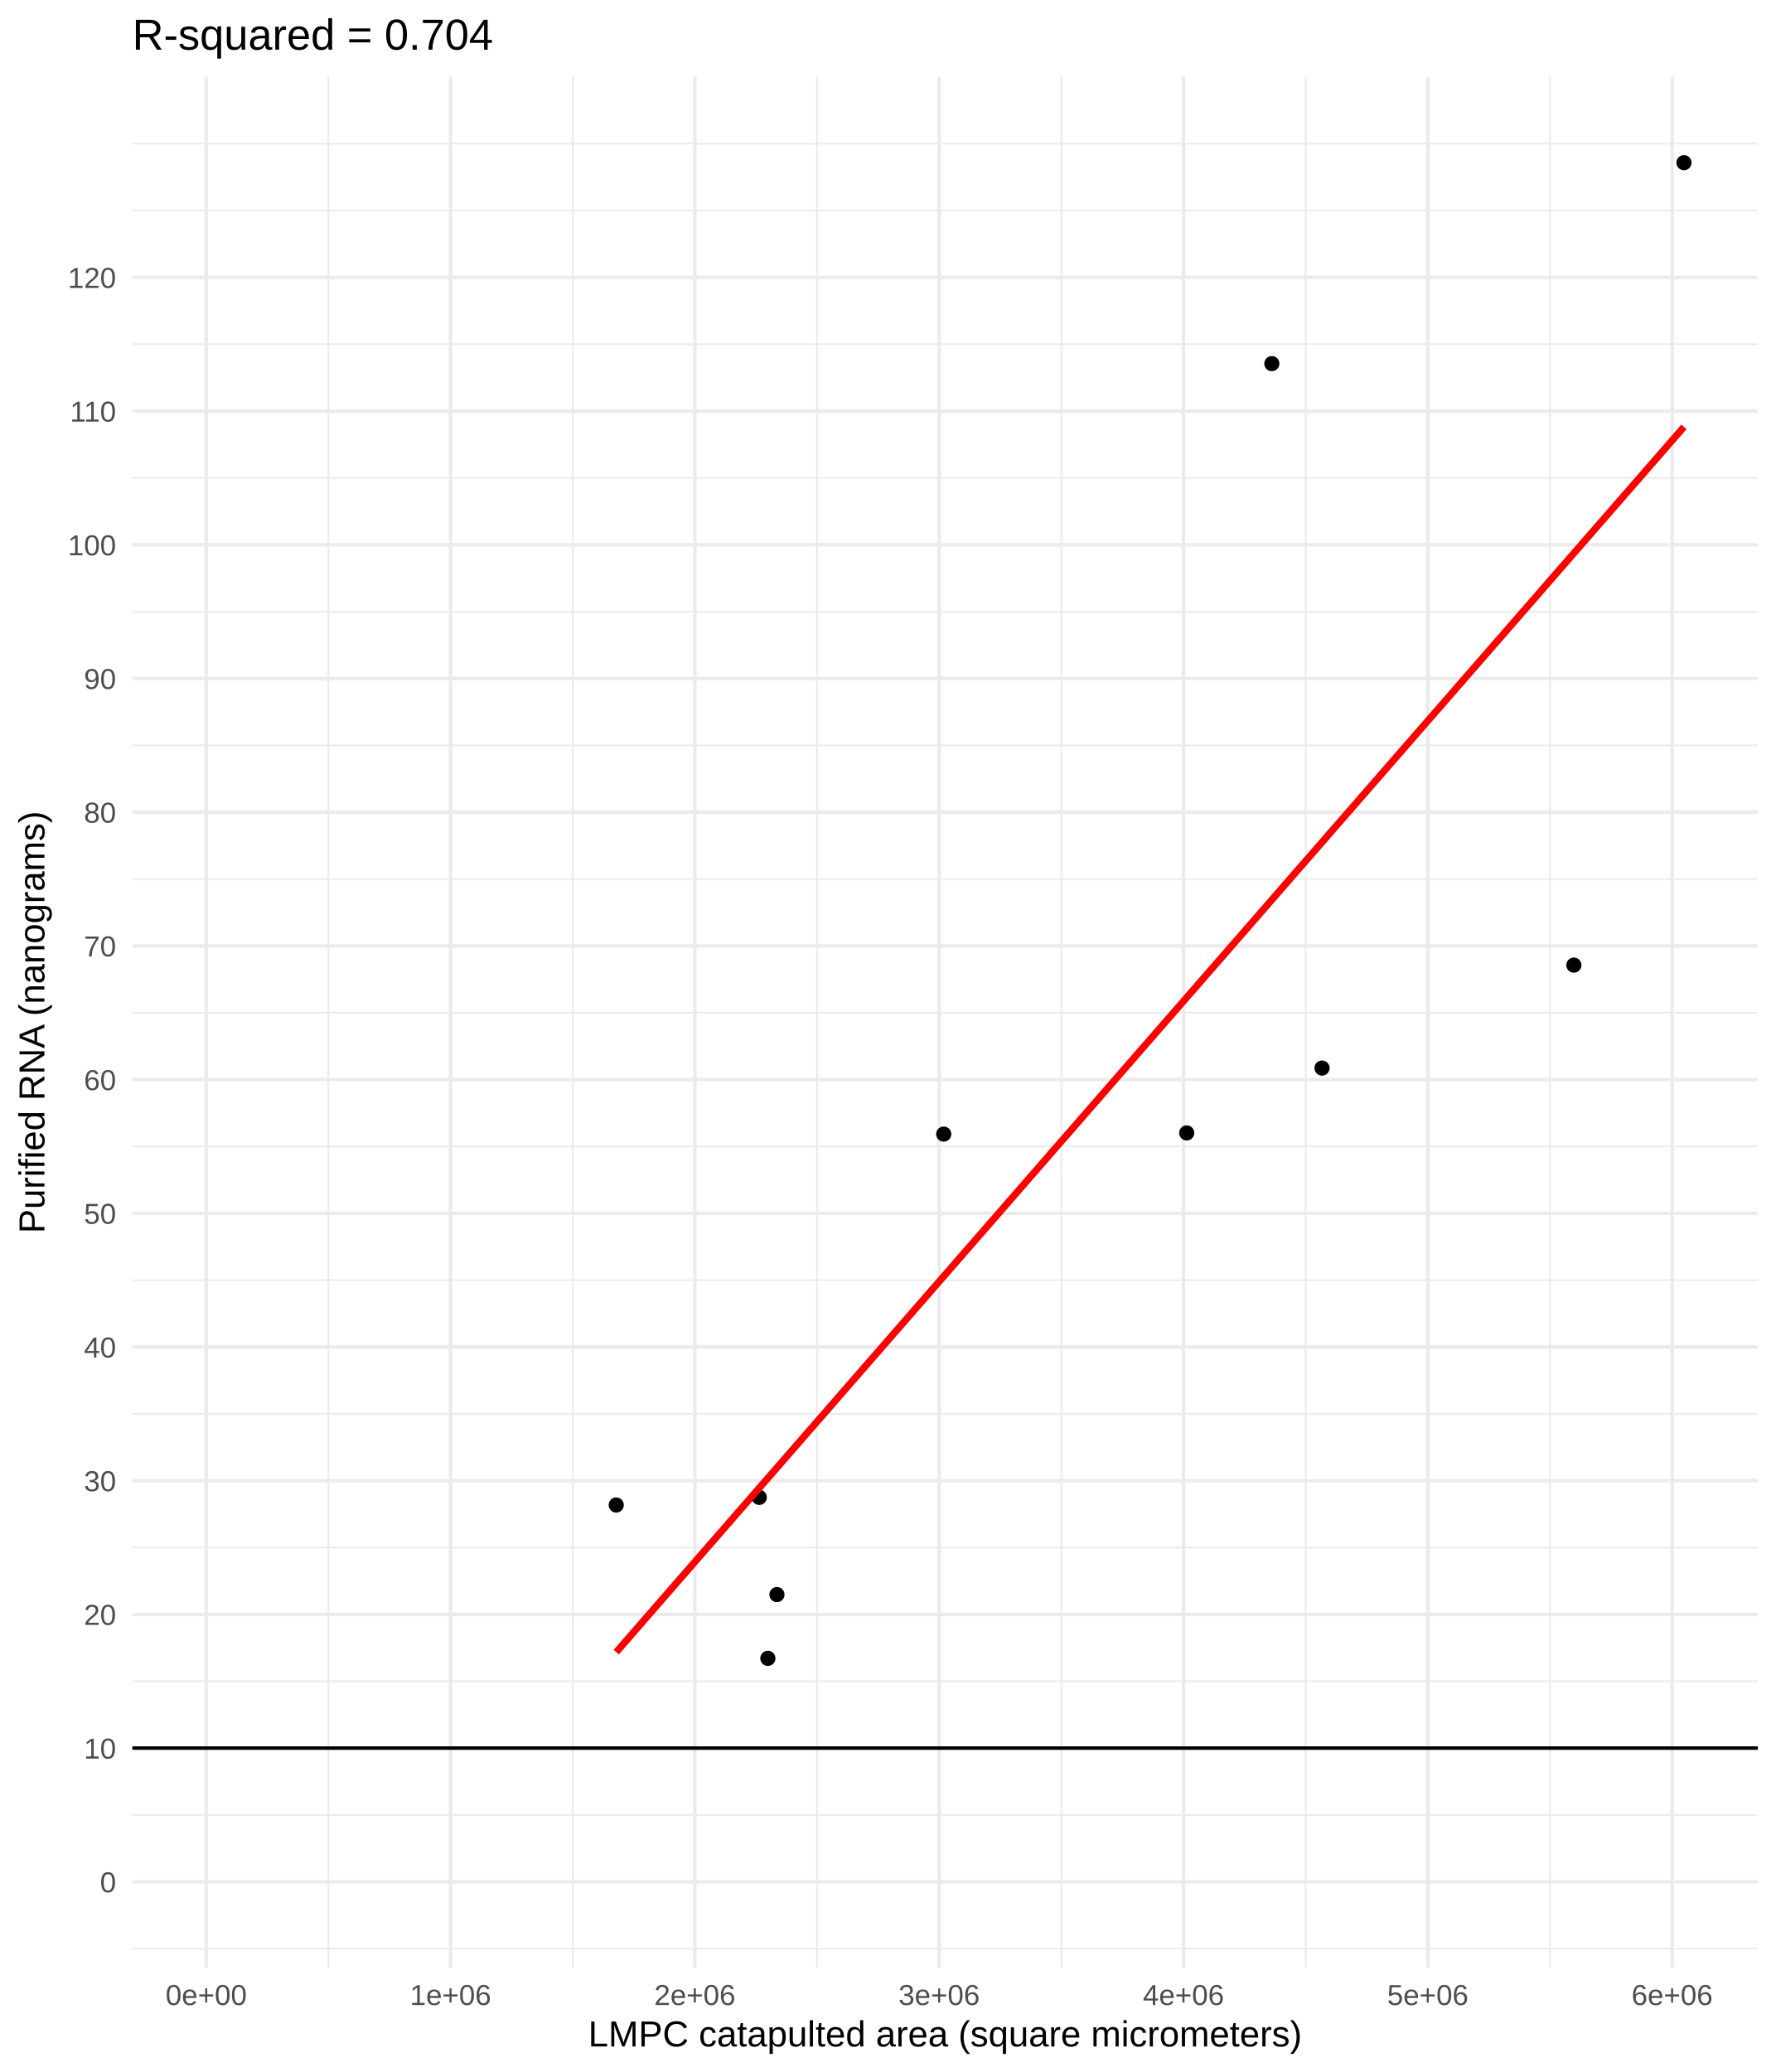
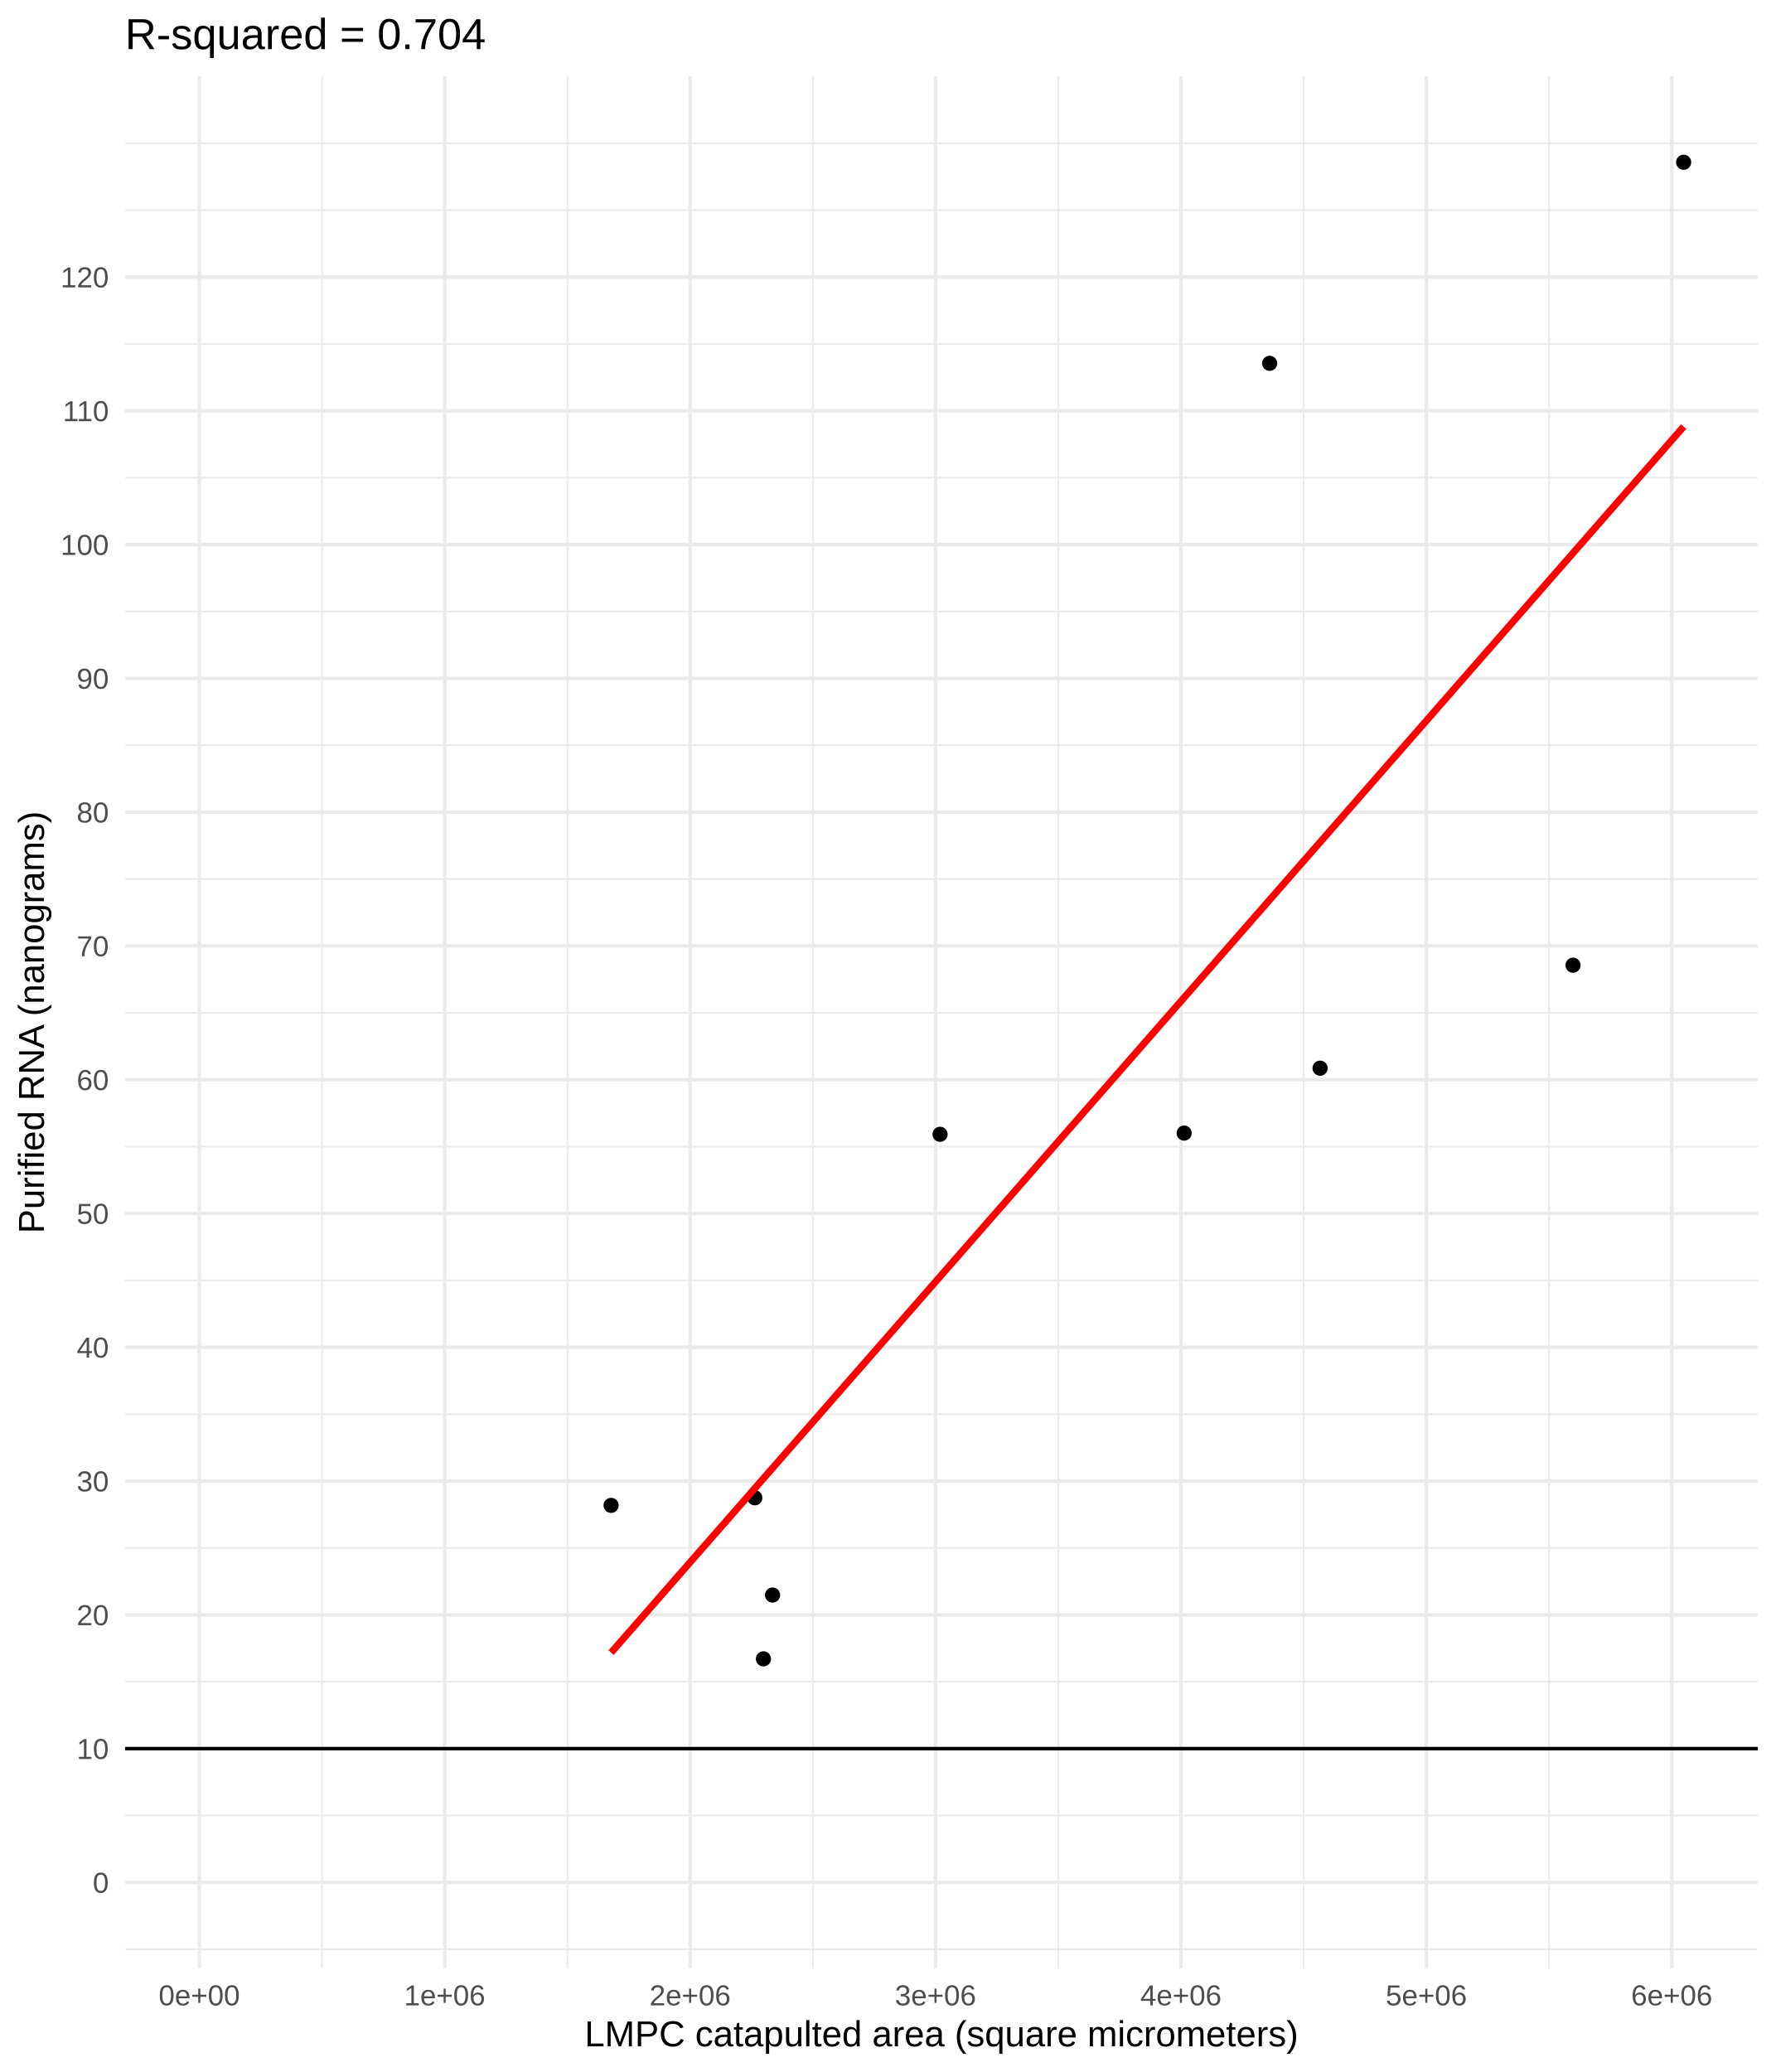
<svg xmlns="http://www.w3.org/2000/svg" class="svglite" width="540.00pt" height="630.00pt" viewBox="0 0 540.00 630.00">
  <defs>
    <style type="text/css">
    .svglite line, .svglite polyline, .svglite polygon, .svglite path, .svglite rect, .svglite circle {
      fill: none;
      stroke: #000000;
      stroke-linecap: round;
      stroke-linejoin: round;
      stroke-miterlimit: 10.00;
    }
    .svglite text {
      white-space: pre;
    }
  </style>
  </defs>
  <rect width="100%" height="100%" style="stroke: none; fill: none;" />
  <defs>
    <clipPath id="cpMC4wMHw1NDAuMDB8MC4wMHw2MzAuMDA=">
      <rect x="0.00" y="0.00" width="540.00" height="630.00" />
    </clipPath>
  </defs>
  <g clip-path="url(#cpMC4wMHw1NDAuMDB8MC4wMHw2MzAuMDA=)">
</g>
  <defs>
-     <clipPath id="cpNDAuMjR8NTM0LjUyfDIzLjMyfDU5OC4yOQ==">
-       <rect x="40.24" y="23.32" width="494.28" height="574.97" />
+     <clipPath id="cpMzguMDN8NTM0LjUyfDIzLjE4fDU5OC41MA==">
+       <rect x="38.03" y="23.18" width="496.49" height="575.33" />
    </clipPath>
  </defs>
-   <g clip-path="url(#cpNDAuMjR8NTM0LjUyfDIzLjMyfDU5OC4yOQ==)">
-     <polyline points="40.24,592.49 534.52,592.49 " style="stroke-width: 0.53; stroke: #EBEBEB; stroke-linecap: butt;" />
-     <polyline points="40.24,551.83 534.52,551.83 " style="stroke-width: 0.53; stroke: #EBEBEB; stroke-linecap: butt;" />
-     <polyline points="40.24,511.18 534.52,511.18 " style="stroke-width: 0.53; stroke: #EBEBEB; stroke-linecap: butt;" />
-     <polyline points="40.24,470.53 534.52,470.53 " style="stroke-width: 0.53; stroke: #EBEBEB; stroke-linecap: butt;" />
-     <polyline points="40.24,429.88 534.52,429.88 " style="stroke-width: 0.53; stroke: #EBEBEB; stroke-linecap: butt;" />
-     <polyline points="40.24,389.23 534.52,389.23 " style="stroke-width: 0.53; stroke: #EBEBEB; stroke-linecap: butt;" />
-     <polyline points="40.24,348.57 534.52,348.57 " style="stroke-width: 0.53; stroke: #EBEBEB; stroke-linecap: butt;" />
-     <polyline points="40.24,307.92 534.52,307.92 " style="stroke-width: 0.53; stroke: #EBEBEB; stroke-linecap: butt;" />
-     <polyline points="40.24,267.27 534.52,267.27 " style="stroke-width: 0.53; stroke: #EBEBEB; stroke-linecap: butt;" />
-     <polyline points="40.24,226.62 534.52,226.62 " style="stroke-width: 0.53; stroke: #EBEBEB; stroke-linecap: butt;" />
-     <polyline points="40.24,185.97 534.52,185.97 " style="stroke-width: 0.53; stroke: #EBEBEB; stroke-linecap: butt;" />
-     <polyline points="40.24,145.31 534.52,145.31 " style="stroke-width: 0.53; stroke: #EBEBEB; stroke-linecap: butt;" />
-     <polyline points="40.24,104.66 534.52,104.66 " style="stroke-width: 0.53; stroke: #EBEBEB; stroke-linecap: butt;" />
-     <polyline points="40.24,64.01 534.52,64.01 " style="stroke-width: 0.53; stroke: #EBEBEB; stroke-linecap: butt;" />
-     <polyline points="40.24,43.68 534.52,43.68 " style="stroke-width: 0.53; stroke: #EBEBEB; stroke-linecap: butt;" />
-     <polyline points="99.86,598.29 99.86,23.32 " style="stroke-width: 0.53; stroke: #EBEBEB; stroke-linecap: butt;" />
-     <polyline points="174.15,598.29 174.15,23.32 " style="stroke-width: 0.53; stroke: #EBEBEB; stroke-linecap: butt;" />
-     <polyline points="248.44,598.29 248.44,23.32 " style="stroke-width: 0.53; stroke: #EBEBEB; stroke-linecap: butt;" />
-     <polyline points="322.73,598.29 322.73,23.32 " style="stroke-width: 0.53; stroke: #EBEBEB; stroke-linecap: butt;" />
-     <polyline points="397.02,598.29 397.02,23.32 " style="stroke-width: 0.53; stroke: #EBEBEB; stroke-linecap: butt;" />
-     <polyline points="471.31,598.29 471.31,23.32 " style="stroke-width: 0.53; stroke: #EBEBEB; stroke-linecap: butt;" />
-     <polyline points="40.24,572.16 534.52,572.16 " style="stroke-width: 1.07; stroke: #EBEBEB; stroke-linecap: butt;" />
-     <polyline points="40.24,531.51 534.52,531.51 " style="stroke-width: 1.07; stroke: #EBEBEB; stroke-linecap: butt;" />
-     <polyline points="40.24,490.86 534.52,490.86 " style="stroke-width: 1.07; stroke: #EBEBEB; stroke-linecap: butt;" />
-     <polyline points="40.24,450.20 534.52,450.20 " style="stroke-width: 1.07; stroke: #EBEBEB; stroke-linecap: butt;" />
-     <polyline points="40.24,409.55 534.52,409.55 " style="stroke-width: 1.07; stroke: #EBEBEB; stroke-linecap: butt;" />
-     <polyline points="40.24,368.90 534.52,368.90 " style="stroke-width: 1.07; stroke: #EBEBEB; stroke-linecap: butt;" />
-     <polyline points="40.24,328.25 534.52,328.25 " style="stroke-width: 1.07; stroke: #EBEBEB; stroke-linecap: butt;" />
-     <polyline points="40.24,287.60 534.52,287.60 " style="stroke-width: 1.07; stroke: #EBEBEB; stroke-linecap: butt;" />
-     <polyline points="40.24,246.94 534.52,246.94 " style="stroke-width: 1.07; stroke: #EBEBEB; stroke-linecap: butt;" />
-     <polyline points="40.24,206.29 534.52,206.29 " style="stroke-width: 1.07; stroke: #EBEBEB; stroke-linecap: butt;" />
-     <polyline points="40.24,165.64 534.52,165.64 " style="stroke-width: 1.07; stroke: #EBEBEB; stroke-linecap: butt;" />
-     <polyline points="40.24,124.99 534.52,124.99 " style="stroke-width: 1.07; stroke: #EBEBEB; stroke-linecap: butt;" />
-     <polyline points="40.24,84.34 534.52,84.34 " style="stroke-width: 1.07; stroke: #EBEBEB; stroke-linecap: butt;" />
-     <polyline points="62.71,598.29 62.71,23.32 " style="stroke-width: 1.07; stroke: #EBEBEB; stroke-linecap: butt;" />
-     <polyline points="137.00,598.29 137.00,23.32 " style="stroke-width: 1.07; stroke: #EBEBEB; stroke-linecap: butt;" />
-     <polyline points="211.29,598.29 211.29,23.32 " style="stroke-width: 1.07; stroke: #EBEBEB; stroke-linecap: butt;" />
-     <polyline points="285.58,598.29 285.58,23.32 " style="stroke-width: 1.07; stroke: #EBEBEB; stroke-linecap: butt;" />
-     <polyline points="359.87,598.29 359.87,23.32 " style="stroke-width: 1.07; stroke: #EBEBEB; stroke-linecap: butt;" />
-     <polyline points="434.16,598.29 434.16,23.32 " style="stroke-width: 1.07; stroke: #EBEBEB; stroke-linecap: butt;" />
-     <polyline points="508.45,598.29 508.45,23.32 " style="stroke-width: 1.07; stroke: #EBEBEB; stroke-linecap: butt;" />
-     <circle cx="512.05" cy="49.46" r="1.95" style="stroke-width: 0.71; fill: #000000;" />
-     <circle cx="478.57" cy="293.45" r="1.95" style="stroke-width: 0.71; fill: #000000;" />
-     <circle cx="386.73" cy="110.56" r="1.95" style="stroke-width: 0.71; fill: #000000;" />
-     <circle cx="286.96" cy="344.83" r="1.95" style="stroke-width: 0.71; fill: #000000;" />
-     <circle cx="402.00" cy="324.75" r="1.95" style="stroke-width: 0.71; fill: #000000;" />
-     <circle cx="360.85" cy="344.47" r="1.95" style="stroke-width: 0.71; fill: #000000;" />
-     <circle cx="187.38" cy="457.60" r="1.95" style="stroke-width: 0.71; fill: #000000;" />
-     <circle cx="230.87" cy="455.29" r="1.95" style="stroke-width: 0.71; fill: #000000;" />
-     <circle cx="233.49" cy="504.23" r="1.95" style="stroke-width: 0.71; fill: #000000;" />
-     <circle cx="236.25" cy="484.84" r="1.95" style="stroke-width: 0.71; fill: #000000;" />
-     <line x1="40.24" y1="531.51" x2="534.52" y2="531.51" style="stroke-width: 1.07; stroke-linecap: butt;" />
-     <polyline points="187.38,502.34 191.49,497.62 195.60,492.90 199.71,488.19 203.82,483.47 207.92,478.76 212.03,474.04 216.14,469.33 220.25,464.61 224.36,459.89 228.47,455.18 232.58,450.46 236.69,445.75 240.80,441.03 244.91,436.32 249.02,431.60 253.13,426.88 257.24,422.17 261.35,417.45 265.46,412.74 269.57,408.02 273.68,403.31 277.79,398.59 281.90,393.87 286.01,389.16 290.12,384.44 294.23,379.73 298.34,375.01 302.45,370.30 306.56,365.58 310.67,360.86 314.78,356.15 318.89,351.43 323.00,346.72 327.11,342.00 331.22,337.29 335.33,332.57 339.44,327.85 343.55,323.14 347.66,318.42 351.77,313.71 355.88,308.99 359.99,304.27 364.10,299.56 368.21,294.84 372.32,290.13 376.43,285.41 380.54,280.70 384.65,275.98 388.76,271.26 392.87,266.55 396.98,261.83 401.09,257.12 405.20,252.40 409.31,247.69 413.42,242.97 417.53,238.25 421.64,233.54 425.75,228.82 429.86,224.11 433.97,219.39 438.08,214.68 442.19,209.96 446.30,205.24 450.41,200.53 454.52,195.81 458.63,191.10 462.74,186.38 466.85,181.67 470.95,176.95 475.06,172.23 479.17,167.52 483.28,162.80 487.39,158.09 491.50,153.37 495.61,148.66 499.72,143.94 503.83,139.22 507.94,134.51 512.05,129.79 " style="stroke-width: 2.13; stroke: #FF0000; stroke-linecap: butt;" />
+   <g clip-path="url(#cpMzguMDN8NTM0LjUyfDIzLjE4fDU5OC41MA==)">
+     <polyline points="38.03,592.69 534.52,592.69 " style="stroke-width: 0.53; stroke: #EBEBEB; stroke-linecap: butt;" />
+     <polyline points="38.03,552.01 534.52,552.01 " style="stroke-width: 0.53; stroke: #EBEBEB; stroke-linecap: butt;" />
+     <polyline points="38.03,511.34 534.52,511.34 " style="stroke-width: 0.53; stroke: #EBEBEB; stroke-linecap: butt;" />
+     <polyline points="38.03,470.66 534.52,470.66 " style="stroke-width: 0.53; stroke: #EBEBEB; stroke-linecap: butt;" />
+     <polyline points="38.03,429.98 534.52,429.98 " style="stroke-width: 0.53; stroke: #EBEBEB; stroke-linecap: butt;" />
+     <polyline points="38.03,389.31 534.52,389.31 " style="stroke-width: 0.53; stroke: #EBEBEB; stroke-linecap: butt;" />
+     <polyline points="38.03,348.63 534.52,348.63 " style="stroke-width: 0.53; stroke: #EBEBEB; stroke-linecap: butt;" />
+     <polyline points="38.03,307.95 534.52,307.95 " style="stroke-width: 0.53; stroke: #EBEBEB; stroke-linecap: butt;" />
+     <polyline points="38.03,267.28 534.52,267.28 " style="stroke-width: 0.53; stroke: #EBEBEB; stroke-linecap: butt;" />
+     <polyline points="38.03,226.60 534.52,226.60 " style="stroke-width: 0.53; stroke: #EBEBEB; stroke-linecap: butt;" />
+     <polyline points="38.03,185.92 534.52,185.92 " style="stroke-width: 0.53; stroke: #EBEBEB; stroke-linecap: butt;" />
+     <polyline points="38.03,145.24 534.52,145.24 " style="stroke-width: 0.53; stroke: #EBEBEB; stroke-linecap: butt;" />
+     <polyline points="38.03,104.57 534.52,104.57 " style="stroke-width: 0.53; stroke: #EBEBEB; stroke-linecap: butt;" />
+     <polyline points="38.03,63.89 534.52,63.89 " style="stroke-width: 0.53; stroke: #EBEBEB; stroke-linecap: butt;" />
+     <polyline points="38.03,43.55 534.52,43.55 " style="stroke-width: 0.53; stroke: #EBEBEB; stroke-linecap: butt;" />
+     <polyline points="97.91,598.50 97.91,23.18 " style="stroke-width: 0.53; stroke: #EBEBEB; stroke-linecap: butt;" />
+     <polyline points="172.54,598.50 172.54,23.18 " style="stroke-width: 0.53; stroke: #EBEBEB; stroke-linecap: butt;" />
+     <polyline points="247.16,598.50 247.16,23.18 " style="stroke-width: 0.53; stroke: #EBEBEB; stroke-linecap: butt;" />
+     <polyline points="321.78,598.50 321.78,23.18 " style="stroke-width: 0.53; stroke: #EBEBEB; stroke-linecap: butt;" />
+     <polyline points="396.40,598.50 396.40,23.18 " style="stroke-width: 0.53; stroke: #EBEBEB; stroke-linecap: butt;" />
+     <polyline points="471.02,598.50 471.02,23.18 " style="stroke-width: 0.53; stroke: #EBEBEB; stroke-linecap: butt;" />
+     <polyline points="38.03,572.35 534.52,572.35 " style="stroke-width: 1.07; stroke: #EBEBEB; stroke-linecap: butt;" />
+     <polyline points="38.03,531.68 534.52,531.68 " style="stroke-width: 1.07; stroke: #EBEBEB; stroke-linecap: butt;" />
+     <polyline points="38.03,491.00 534.52,491.00 " style="stroke-width: 1.07; stroke: #EBEBEB; stroke-linecap: butt;" />
+     <polyline points="38.03,450.32 534.52,450.32 " style="stroke-width: 1.07; stroke: #EBEBEB; stroke-linecap: butt;" />
+     <polyline points="38.03,409.64 534.52,409.64 " style="stroke-width: 1.07; stroke: #EBEBEB; stroke-linecap: butt;" />
+     <polyline points="38.03,368.97 534.52,368.97 " style="stroke-width: 1.07; stroke: #EBEBEB; stroke-linecap: butt;" />
+     <polyline points="38.03,328.29 534.52,328.29 " style="stroke-width: 1.07; stroke: #EBEBEB; stroke-linecap: butt;" />
+     <polyline points="38.03,287.61 534.52,287.61 " style="stroke-width: 1.07; stroke: #EBEBEB; stroke-linecap: butt;" />
+     <polyline points="38.03,246.94 534.52,246.94 " style="stroke-width: 1.07; stroke: #EBEBEB; stroke-linecap: butt;" />
+     <polyline points="38.03,206.26 534.52,206.26 " style="stroke-width: 1.07; stroke: #EBEBEB; stroke-linecap: butt;" />
+     <polyline points="38.03,165.58 534.52,165.58 " style="stroke-width: 1.07; stroke: #EBEBEB; stroke-linecap: butt;" />
+     <polyline points="38.03,124.91 534.52,124.91 " style="stroke-width: 1.07; stroke: #EBEBEB; stroke-linecap: butt;" />
+     <polyline points="38.03,84.23 534.52,84.23 " style="stroke-width: 1.07; stroke: #EBEBEB; stroke-linecap: butt;" />
+     <polyline points="60.60,598.50 60.60,23.18 " style="stroke-width: 1.07; stroke: #EBEBEB; stroke-linecap: butt;" />
+     <polyline points="135.22,598.50 135.22,23.18 " style="stroke-width: 1.07; stroke: #EBEBEB; stroke-linecap: butt;" />
+     <polyline points="209.85,598.50 209.85,23.18 " style="stroke-width: 1.07; stroke: #EBEBEB; stroke-linecap: butt;" />
+     <polyline points="284.47,598.50 284.47,23.18 " style="stroke-width: 1.07; stroke: #EBEBEB; stroke-linecap: butt;" />
+     <polyline points="359.09,598.50 359.09,23.18 " style="stroke-width: 1.07; stroke: #EBEBEB; stroke-linecap: butt;" />
+     <polyline points="433.71,598.50 433.71,23.18 " style="stroke-width: 1.07; stroke: #EBEBEB; stroke-linecap: butt;" />
+     <polyline points="508.34,598.50 508.34,23.18 " style="stroke-width: 1.07; stroke: #EBEBEB; stroke-linecap: butt;" />
+     <circle cx="511.95" cy="49.33" r="1.95" style="stroke-width: 0.71; fill: #000000;" />
+     <circle cx="478.32" cy="293.47" r="1.95" style="stroke-width: 0.71; fill: #000000;" />
+     <circle cx="386.07" cy="110.47" r="1.95" style="stroke-width: 0.71; fill: #000000;" />
+     <circle cx="285.85" cy="344.89" r="1.95" style="stroke-width: 0.71; fill: #000000;" />
+     <circle cx="401.41" cy="324.79" r="1.95" style="stroke-width: 0.71; fill: #000000;" />
+     <circle cx="360.07" cy="344.52" r="1.95" style="stroke-width: 0.71; fill: #000000;" />
+     <circle cx="185.82" cy="457.72" r="1.95" style="stroke-width: 0.71; fill: #000000;" />
+     <circle cx="229.51" cy="455.41" r="1.95" style="stroke-width: 0.71; fill: #000000;" />
+     <circle cx="232.14" cy="504.38" r="1.95" style="stroke-width: 0.71; fill: #000000;" />
+     <circle cx="234.91" cy="484.98" r="1.95" style="stroke-width: 0.71; fill: #000000;" />
+     <line x1="38.03" y1="531.68" x2="534.52" y2="531.68" style="stroke-width: 1.07; stroke-linecap: butt;" />
+     <polyline points="185.82,502.49 189.95,497.77 194.08,493.05 198.21,488.33 202.34,483.61 206.46,478.89 210.59,474.17 214.72,469.45 218.85,464.74 222.98,460.02 227.11,455.30 231.23,450.58 235.36,445.86 239.49,441.14 243.62,436.42 247.75,431.71 251.87,426.99 256.00,422.27 260.13,417.55 264.26,412.83 268.39,408.11 272.52,403.39 276.64,398.68 280.77,393.96 284.90,389.24 289.03,384.52 293.16,379.80 297.29,375.08 301.41,370.36 305.54,365.65 309.67,360.93 313.80,356.21 317.93,351.49 322.05,346.77 326.18,342.05 330.31,337.33 334.44,332.62 338.57,327.90 342.70,323.18 346.82,318.46 350.95,313.74 355.08,309.02 359.21,304.30 363.34,299.58 367.47,294.87 371.59,290.15 375.72,285.43 379.85,280.71 383.98,275.99 388.11,271.27 392.23,266.55 396.36,261.84 400.49,257.12 404.62,252.40 408.75,247.68 412.88,242.96 417.00,238.24 421.13,233.52 425.26,228.81 429.39,224.09 433.52,219.37 437.64,214.65 441.77,209.93 445.90,205.21 450.03,200.49 454.16,195.78 458.29,191.06 462.41,186.34 466.54,181.62 470.67,176.90 474.80,172.18 478.93,167.46 483.06,162.74 487.18,158.03 491.31,153.31 495.44,148.59 499.57,143.87 503.70,139.15 507.82,134.43 511.95,129.71 " style="stroke-width: 2.13; stroke: #FF0000; stroke-linecap: butt;" />
  </g>
  <g clip-path="url(#cpMC4wMHw1NDAuMDB8MC4wMHw2MzAuMDA=)">
-     <text x="35.31" y="575.37" text-anchor="end" style="font-size: 8.80px;fill: #4D4D4D; font-family: &quot;Liberation Sans&quot;;" textLength="5.59px" lengthAdjust="spacingAndGlyphs">0</text>
-     <text x="35.31" y="534.72" text-anchor="end" style="font-size: 8.80px;fill: #4D4D4D; font-family: &quot;Liberation Sans&quot;;" textLength="11.19px" lengthAdjust="spacingAndGlyphs">10</text>
-     <text x="35.31" y="494.06" text-anchor="end" style="font-size: 8.80px;fill: #4D4D4D; font-family: &quot;Liberation Sans&quot;;" textLength="11.19px" lengthAdjust="spacingAndGlyphs">20</text>
-     <text x="35.31" y="453.41" text-anchor="end" style="font-size: 8.80px;fill: #4D4D4D; font-family: &quot;Liberation Sans&quot;;" textLength="11.19px" lengthAdjust="spacingAndGlyphs">30</text>
-     <text x="35.31" y="412.76" text-anchor="end" style="font-size: 8.80px;fill: #4D4D4D; font-family: &quot;Liberation Sans&quot;;" textLength="11.19px" lengthAdjust="spacingAndGlyphs">40</text>
-     <text x="35.31" y="372.11" text-anchor="end" style="font-size: 8.80px;fill: #4D4D4D; font-family: &quot;Liberation Sans&quot;;" textLength="11.19px" lengthAdjust="spacingAndGlyphs">50</text>
-     <text x="35.31" y="331.46" text-anchor="end" style="font-size: 8.80px;fill: #4D4D4D; font-family: &quot;Liberation Sans&quot;;" textLength="11.19px" lengthAdjust="spacingAndGlyphs">60</text>
-     <text x="35.31" y="290.80" text-anchor="end" style="font-size: 8.80px;fill: #4D4D4D; font-family: &quot;Liberation Sans&quot;;" textLength="11.19px" lengthAdjust="spacingAndGlyphs">70</text>
-     <text x="35.31" y="250.15" text-anchor="end" style="font-size: 8.80px;fill: #4D4D4D; font-family: &quot;Liberation Sans&quot;;" textLength="11.19px" lengthAdjust="spacingAndGlyphs">80</text>
-     <text x="35.31" y="209.50" text-anchor="end" style="font-size: 8.80px;fill: #4D4D4D; font-family: &quot;Liberation Sans&quot;;" textLength="11.19px" lengthAdjust="spacingAndGlyphs">90</text>
-     <text x="35.31" y="168.85" text-anchor="end" style="font-size: 8.80px;fill: #4D4D4D; font-family: &quot;Liberation Sans&quot;;" textLength="16.78px" lengthAdjust="spacingAndGlyphs">100</text>
-     <text x="35.31" y="128.20" text-anchor="end" style="font-size: 8.80px;fill: #4D4D4D; font-family: &quot;Liberation Sans&quot;;" textLength="16.78px" lengthAdjust="spacingAndGlyphs">110</text>
-     <text x="35.31" y="87.54" text-anchor="end" style="font-size: 8.80px;fill: #4D4D4D; font-family: &quot;Liberation Sans&quot;;" textLength="16.78px" lengthAdjust="spacingAndGlyphs">120</text>
-     <text x="62.71" y="609.64" text-anchor="middle" style="font-size: 8.80px;fill: #4D4D4D; font-family: &quot;Liberation Sans&quot;;" textLength="29.57px" lengthAdjust="spacingAndGlyphs">0e+00</text>
-     <text x="137.00" y="609.64" text-anchor="middle" style="font-size: 8.80px;fill: #4D4D4D; font-family: &quot;Liberation Sans&quot;;" textLength="29.57px" lengthAdjust="spacingAndGlyphs">1e+06</text>
-     <text x="211.29" y="609.64" text-anchor="middle" style="font-size: 8.80px;fill: #4D4D4D; font-family: &quot;Liberation Sans&quot;;" textLength="29.57px" lengthAdjust="spacingAndGlyphs">2e+06</text>
-     <text x="285.58" y="609.64" text-anchor="middle" style="font-size: 8.80px;fill: #4D4D4D; font-family: &quot;Liberation Sans&quot;;" textLength="29.57px" lengthAdjust="spacingAndGlyphs">3e+06</text>
-     <text x="359.87" y="609.64" text-anchor="middle" style="font-size: 8.80px;fill: #4D4D4D; font-family: &quot;Liberation Sans&quot;;" textLength="29.57px" lengthAdjust="spacingAndGlyphs">4e+06</text>
-     <text x="434.16" y="609.64" text-anchor="middle" style="font-size: 8.80px;fill: #4D4D4D; font-family: &quot;Liberation Sans&quot;;" textLength="29.57px" lengthAdjust="spacingAndGlyphs">5e+06</text>
-     <text x="508.45" y="609.64" text-anchor="middle" style="font-size: 8.80px;fill: #4D4D4D; font-family: &quot;Liberation Sans&quot;;" textLength="29.57px" lengthAdjust="spacingAndGlyphs">6e+06</text>
-     <text x="287.38" y="622.23" text-anchor="middle" style="font-size: 11.00px; font-family: &quot;Liberation Sans&quot;;" textLength="243.06px" lengthAdjust="spacingAndGlyphs">LMPC catapulted area (square micrometers)</text>
-     <text transform="translate(13.50,310.81) rotate(-90)" text-anchor="middle" style="font-size: 11.00px; font-family: &quot;Liberation Sans&quot;;" textLength="142.75px" lengthAdjust="spacingAndGlyphs">Purified RNA (nanograms)</text>
-     <text x="40.24" y="15.10" style="font-size: 13.20px; font-family: &quot;Liberation Sans&quot;;" textLength="123.90px" lengthAdjust="spacingAndGlyphs">R-squared = 0.704</text>
+     <text x="33.10" y="575.50" text-anchor="end" style="font-size: 8.80px;fill: #4D4D4D; font-family: &quot;Arial&quot;;" textLength="4.90px" lengthAdjust="spacingAndGlyphs">0</text>
+     <text x="33.10" y="534.83" text-anchor="end" style="font-size: 8.80px;fill: #4D4D4D; font-family: &quot;Arial&quot;;" textLength="9.79px" lengthAdjust="spacingAndGlyphs">10</text>
+     <text x="33.10" y="494.15" text-anchor="end" style="font-size: 8.80px;fill: #4D4D4D; font-family: &quot;Arial&quot;;" textLength="9.79px" lengthAdjust="spacingAndGlyphs">20</text>
+     <text x="33.10" y="453.47" text-anchor="end" style="font-size: 8.80px;fill: #4D4D4D; font-family: &quot;Arial&quot;;" textLength="9.79px" lengthAdjust="spacingAndGlyphs">30</text>
+     <text x="33.10" y="412.79" text-anchor="end" style="font-size: 8.80px;fill: #4D4D4D; font-family: &quot;Arial&quot;;" textLength="9.79px" lengthAdjust="spacingAndGlyphs">40</text>
+     <text x="33.10" y="372.12" text-anchor="end" style="font-size: 8.80px;fill: #4D4D4D; font-family: &quot;Arial&quot;;" textLength="9.79px" lengthAdjust="spacingAndGlyphs">50</text>
+     <text x="33.10" y="331.44" text-anchor="end" style="font-size: 8.80px;fill: #4D4D4D; font-family: &quot;Arial&quot;;" textLength="9.79px" lengthAdjust="spacingAndGlyphs">60</text>
+     <text x="33.10" y="290.76" text-anchor="end" style="font-size: 8.80px;fill: #4D4D4D; font-family: &quot;Arial&quot;;" textLength="9.79px" lengthAdjust="spacingAndGlyphs">70</text>
+     <text x="33.10" y="250.09" text-anchor="end" style="font-size: 8.80px;fill: #4D4D4D; font-family: &quot;Arial&quot;;" textLength="9.79px" lengthAdjust="spacingAndGlyphs">80</text>
+     <text x="33.10" y="209.41" text-anchor="end" style="font-size: 8.80px;fill: #4D4D4D; font-family: &quot;Arial&quot;;" textLength="9.79px" lengthAdjust="spacingAndGlyphs">90</text>
+     <text x="33.10" y="168.73" text-anchor="end" style="font-size: 8.80px;fill: #4D4D4D; font-family: &quot;Arial&quot;;" textLength="14.69px" lengthAdjust="spacingAndGlyphs">100</text>
+     <text x="33.10" y="128.06" text-anchor="end" style="font-size: 8.80px;fill: #4D4D4D; font-family: &quot;Arial&quot;;" textLength="14.03px" lengthAdjust="spacingAndGlyphs">110</text>
+     <text x="33.10" y="87.38" text-anchor="end" style="font-size: 8.80px;fill: #4D4D4D; font-family: &quot;Arial&quot;;" textLength="14.69px" lengthAdjust="spacingAndGlyphs">120</text>
+     <text x="60.60" y="609.74" text-anchor="middle" style="font-size: 8.80px;fill: #4D4D4D; font-family: &quot;Arial&quot;;" textLength="24.72px" lengthAdjust="spacingAndGlyphs">0e+00</text>
+     <text x="135.22" y="609.74" text-anchor="middle" style="font-size: 8.80px;fill: #4D4D4D; font-family: &quot;Arial&quot;;" textLength="24.72px" lengthAdjust="spacingAndGlyphs">1e+06</text>
+     <text x="209.85" y="609.74" text-anchor="middle" style="font-size: 8.80px;fill: #4D4D4D; font-family: &quot;Arial&quot;;" textLength="24.72px" lengthAdjust="spacingAndGlyphs">2e+06</text>
+     <text x="284.47" y="609.74" text-anchor="middle" style="font-size: 8.80px;fill: #4D4D4D; font-family: &quot;Arial&quot;;" textLength="24.72px" lengthAdjust="spacingAndGlyphs">3e+06</text>
+     <text x="359.09" y="609.74" text-anchor="middle" style="font-size: 8.80px;fill: #4D4D4D; font-family: &quot;Arial&quot;;" textLength="24.72px" lengthAdjust="spacingAndGlyphs">4e+06</text>
+     <text x="433.71" y="609.74" text-anchor="middle" style="font-size: 8.80px;fill: #4D4D4D; font-family: &quot;Arial&quot;;" textLength="24.72px" lengthAdjust="spacingAndGlyphs">5e+06</text>
+     <text x="508.34" y="609.74" text-anchor="middle" style="font-size: 8.80px;fill: #4D4D4D; font-family: &quot;Arial&quot;;" textLength="24.72px" lengthAdjust="spacingAndGlyphs">6e+06</text>
+     <text x="286.28" y="622.20" text-anchor="middle" style="font-size: 11.00px; font-family: &quot;Arial&quot;;" textLength="217.11px" lengthAdjust="spacingAndGlyphs">LMPC catapulted area (square micrometers)</text>
+     <text transform="translate(13.36,310.84) rotate(-90)" text-anchor="middle" style="font-size: 11.00px; font-family: &quot;Arial&quot;;" textLength="128.42px" lengthAdjust="spacingAndGlyphs">Purified RNA (nanograms)</text>
+     <text x="38.03" y="14.93" style="font-size: 13.20px; font-family: &quot;Arial&quot;;" textLength="109.63px" lengthAdjust="spacingAndGlyphs">R-squared = 0.704</text>
  </g>
</svg>
